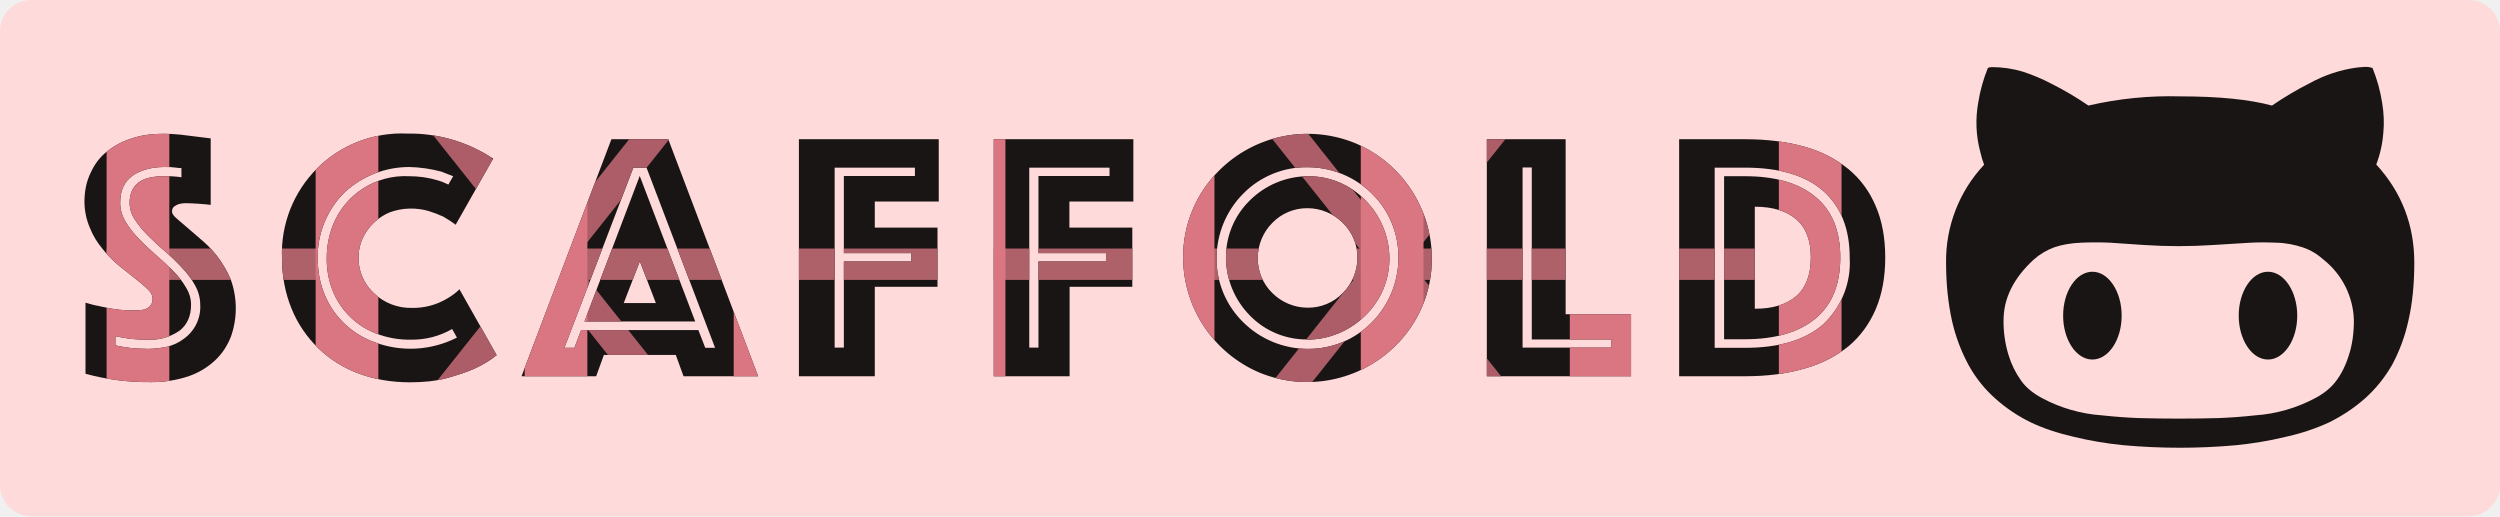
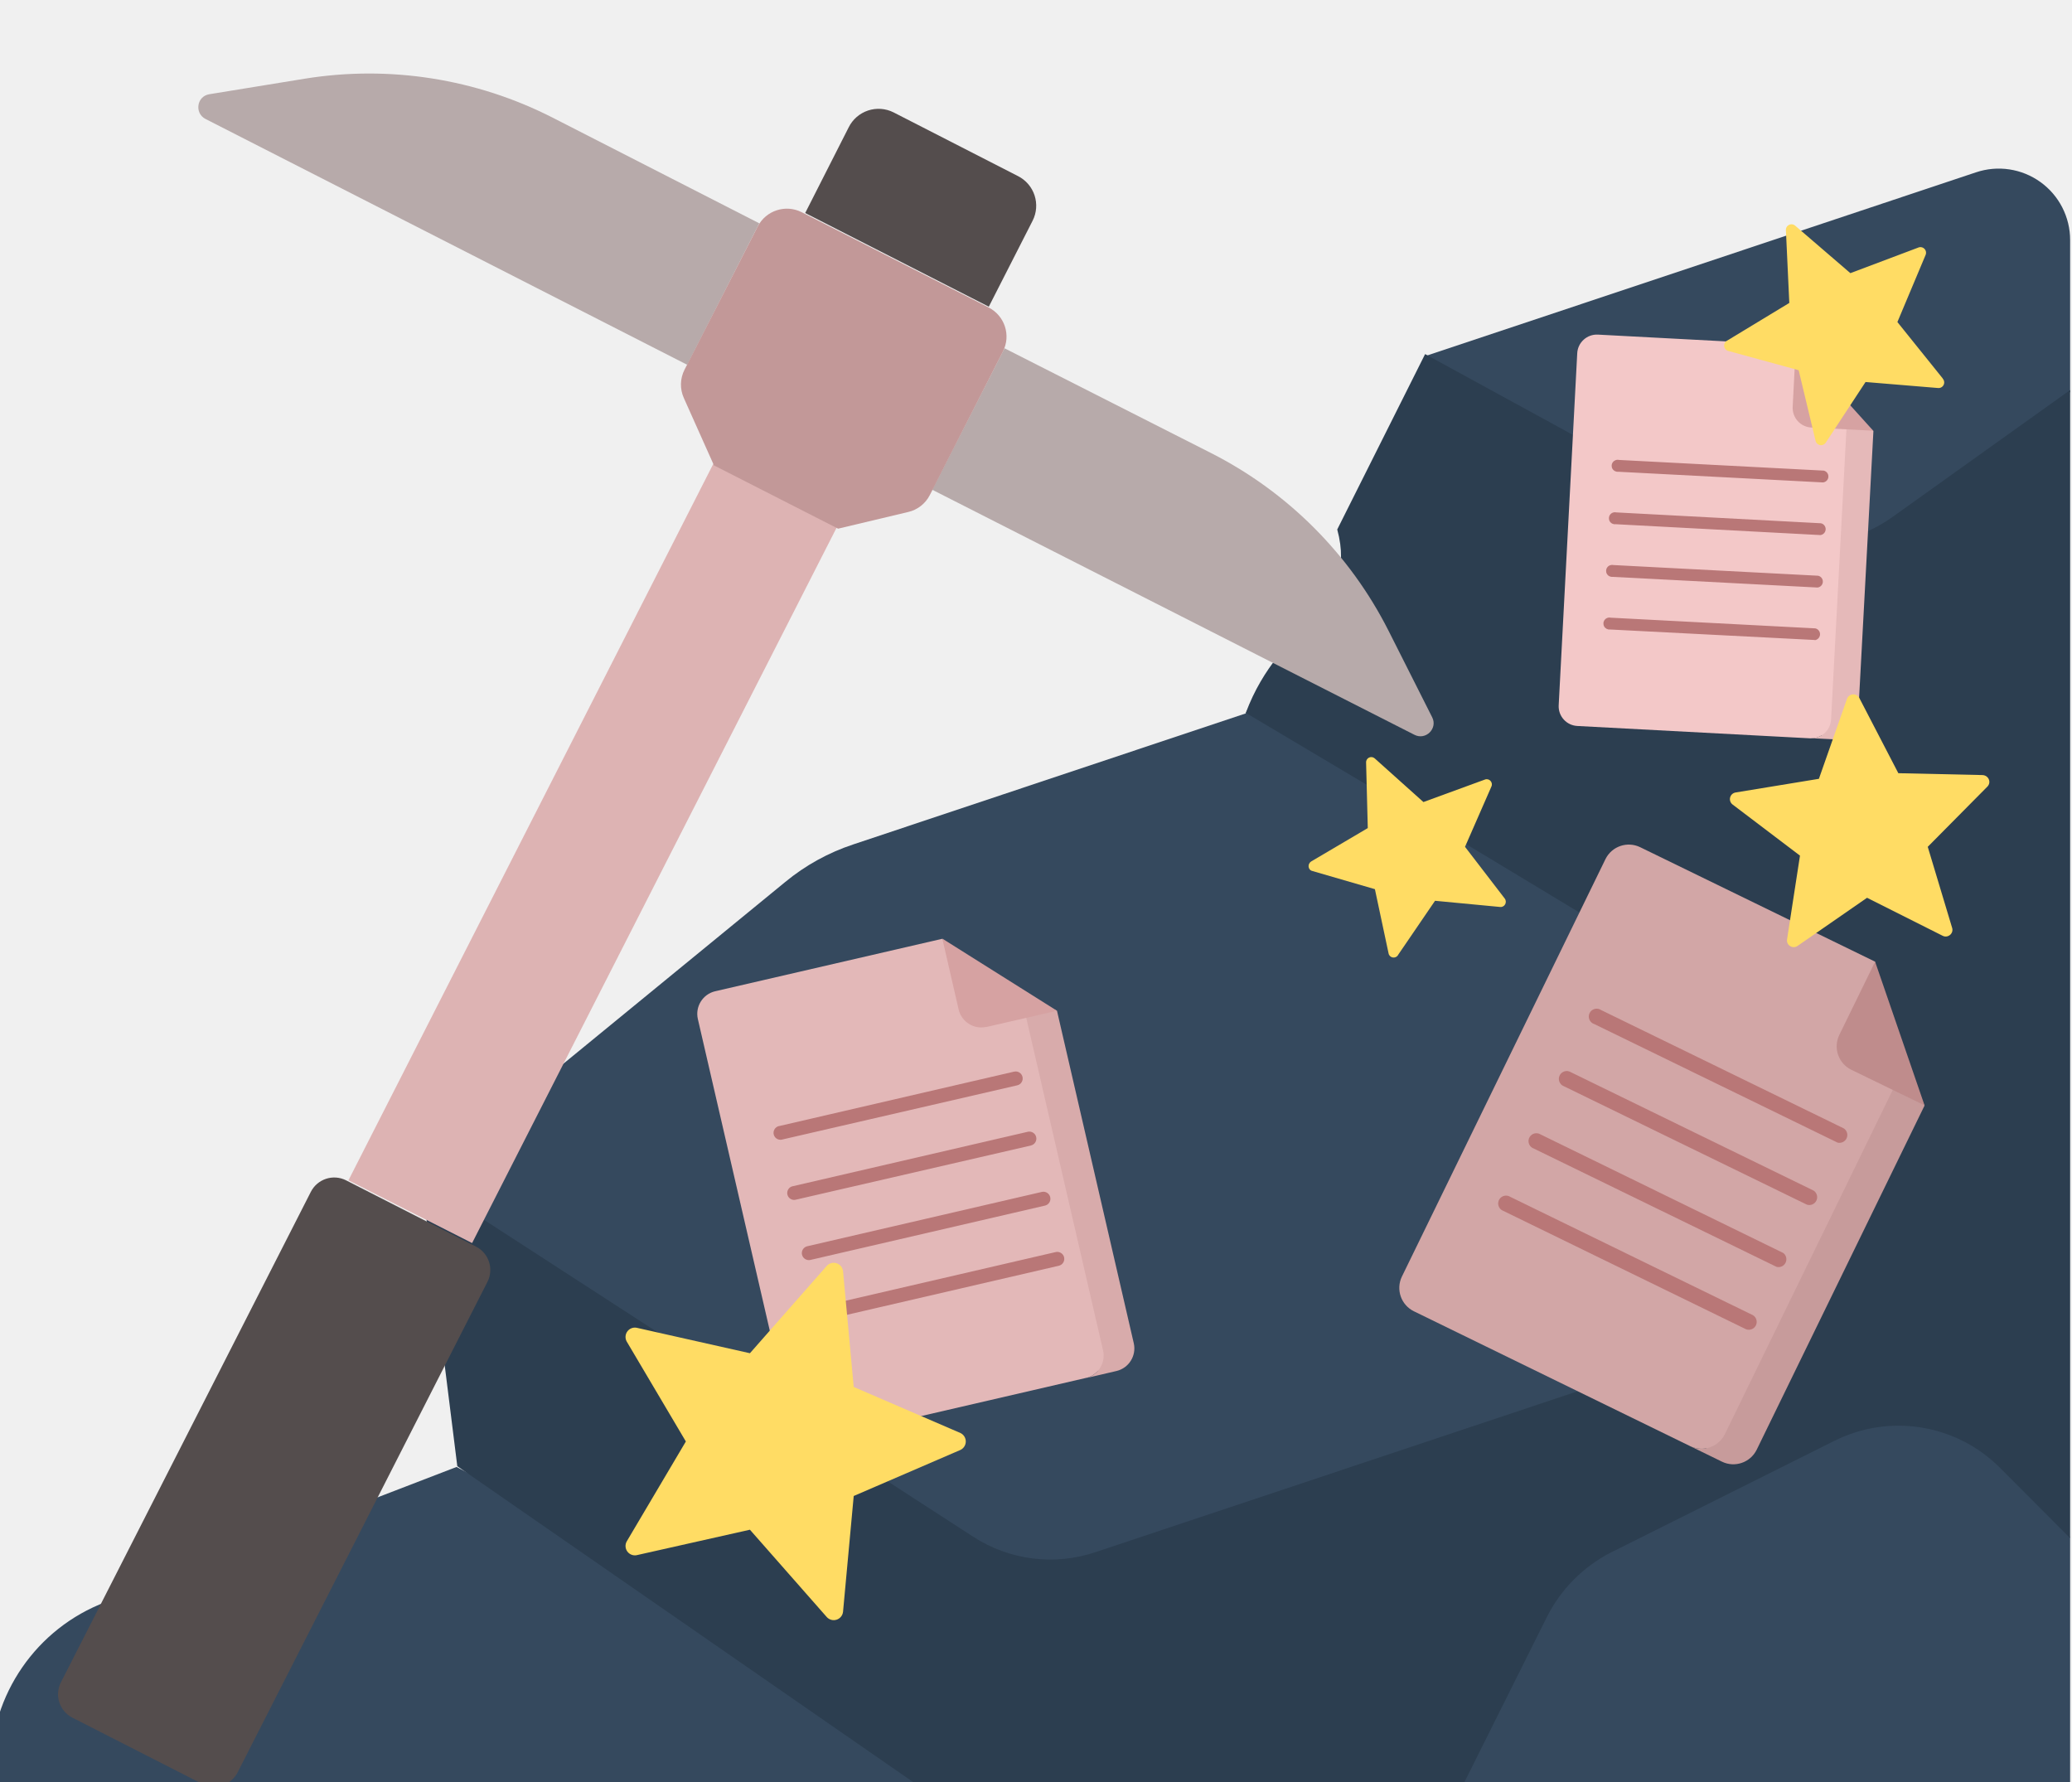
- <svg xmlns="http://www.w3.org/2000/svg" xmlns:xlink="http://www.w3.org/1999/xlink" width="1196" height="247" viewBox="0 0 1196 247">
-   <defs>
-     <path id="a" d="M15.2 102.2a59.8 59.8 0 0 0 10 1.5l5.4.2c3.2 0 6.3-.4 9.3-1 3-.8 5.7-2 8-3.8a18.7 18.7 0 0 0 7.9-16.3 19 19 0 0 0-2.5-9.3c-1.6-3-3.7-5.8-6.3-8.5-2.5-2.7-5.2-5.3-8.1-7.8-3-2.5-5.6-5-8.2-7.6a46.7 46.7 0 0 1-6.3-7.7A14.4 14.4 0 0 1 22 34c0-4 1.3-7.2 3.9-9.4 2.6-2.2 6.8-3.3 12.6-3.3a47.8 47.8 0 0 1 8.3.5v-4.4c-.8 0-1.7 0-2.6-.2a32 32 0 0 0-5.6-.3c-6 0-11.1 1.4-15.1 4.1-4 2.8-6 7.1-6 13 0 3.2.9 6.2 2.5 9a45 45 0 0 0 6.3 8.1 118 118 0 0 0 8.2 7.8c2.9 2.5 5.6 5 8.1 7.5 2.6 2.6 4.7 5.2 6.3 8 1.7 2.7 2.5 5.5 2.5 8.4 0 5.5-1.9 9.6-5.5 12.4a24.4 24.4 0 0 1-15.3 4.3 60.2 60.2 0 0 1-15.4-1.7v4.4zM.9 81.8c2.5.8 5 1.4 7.8 1.9a62 62 0 0 0 16.5 1.8c5.2 0 7.8-1.9 7.8-5.7 0-1.5-.8-3-2.4-4.5a71.6 71.6 0 0 0-6-5.1L16.8 64A56.6 56.6 0 0 1 9 56c-2.5-3-4.5-6.2-6-10A31.8 31.8 0 0 1 .4 33.6c0-5.3 1-10 3-14 1.9-4.2 4.5-7.6 8-10.3a36 36 0 0 1 12-6.2C28 1.6 32.8 1 38 1c2.7 0 5.5.1 8.2.4a6846.2 6846.2 0 0 1 14.6 1.8v31.8a125.9 125.9 0 0 0-12.2-.8c-1 0-2 .2-3 .4-.8.3-1.6.7-2.3 1.2a3 3 0 0 0-1 2.4c0 1 .7 2 2.3 3.4l5.6 4.8 7.3 6.3A50.7 50.7 0 0 1 70.5 71a40.7 40.7 0 0 1 0 27c-1.7 4.3-4.1 8.1-7.5 11.3a35.3 35.3 0 0 1-12.8 7.7 55 55 0 0 1-18.5 2.8 112.3 112.3 0 0 1-30.8-4v-34zm115.4-21.4c0-5.5 1-10.5 2.8-15.3a37.2 37.2 0 0 1 36.7-23.8 47.3 47.3 0 0 1 13.7 2c2 .6 3.6 1.3 5 2l2.3-4-5.7-2.2a64.7 64.7 0 0 0-15.3-2.2 45.5 45.5 0 0 0-30.6 11.8A43.1 43.1 0 0 0 112 60.4c0 6.7 1.2 12.7 3.5 18a40.6 40.6 0 0 0 23.9 22.4 49 49 0 0 0 39.2-2.3l-2.3-4.1a38.2 38.2 0 0 1-19.5 5.1 44 44 0 0 1-17-3A36.5 36.5 0 0 1 119 75.7a41.5 41.5 0 0 1-2.7-15.4zm-21.4 0A57.3 57.3 0 0 1 154.7.9a72.2 72.2 0 0 1 41.2 12L178 44.5a60 60 0 0 0-6-3.9 57 57 0 0 0-6.8-2.6 29.9 29.9 0 0 0-18.8.6 24.8 24.8 0 0 0-13 12.6 23.1 23.1 0 0 0 5.5 26.1 25.4 25.4 0 0 0 18 7 31.8 31.8 0 0 0 16.9-4.4c2.2-1.3 4.2-2.7 6-4.5l17.8 31.5c-3 2.5-6.7 4.7-10.9 6.6-3.6 1.6-8 3-13 4.4-5.2 1.4-11 2-17.6 2-8.8 0-17-1.4-24.5-4.2a55.2 55.2 0 0 1-32.1-31c-3-7.3-4.6-15.4-4.6-24.2zM252.5 3.6h27.2l43 113.4H287l-3.7-10.2h-34.4l-3.7 10.2h-35.7l43-113.4zm21.2 78.2L266.1 62l-7.7 20h15.3zm-38.9 21.6l3.2-8.5h56.1l3.3 8.5h4.7l-32.8-86.2H263L230 103.4h4.7zm31.3-82.1l26.5 69.5h-53L266 21.3zm76.1-17.7h66.9v29.8h-30.6v12.5h30v28.3h-30V117h-36.3V3.6zm21.5 99.8V62.1H396v-4h-32.3V21.2h34v-4h-38.4v86.1h4.4zm71.7-99.8h66.8v29.8h-30.6v12.5h30.1v28.3h-30V117h-36.3V3.6zm21.4 99.8V62.1h32.3v-4h-32.3V21.2h34v-4h-38.4v86.1h4.4zm69.2-43a58 58 0 0 1 17.4-42 60 60 0 0 1 65.2-12.8A60 60 0 0 1 645 60.4a58 58 0 0 1-17.4 42 60 60 0 0 1-65.2 12.8A60 60 0 0 1 526 60.4zm16 0a42.4 42.4 0 0 0 12.8 30.8 44 44 0 0 0 30.7 12.7 42.4 42.4 0 0 0 30.8-12.7A44 44 0 0 0 629 60.4a42.4 42.4 0 0 0-12.7-30.8A44 44 0 0 0 585.5 17a42.4 42.4 0 0 0-30.8 12.7A44 44 0 0 0 542 60.4zm19.7 0a23.1 23.1 0 0 0 7 16.8 24 24 0 0 0 16.8 7 23.1 23.1 0 0 0 16.9-7 24 24 0 0 0 7-16.8 23.1 23.1 0 0 0-7-16.8 24 24 0 0 0-16.9-7 23.1 23.1 0 0 0-16.8 7 24 24 0 0 0-7 16.8zm23.8 39A37.8 37.8 0 0 1 558 88a39.7 39.7 0 0 1-11.5-27.6A37.8 37.8 0 0 1 558 32.8a39.7 39.7 0 0 1 27.6-11.5 37.8 37.8 0 0 1 27.6 11.5 39.7 39.7 0 0 1 11.5 27.6A37.8 37.8 0 0 1 613.1 88a39.7 39.7 0 0 1-27.6 11.5zm85.9-95.8H709v83.7h31.3V117h-69V3.6zm59.5 99.8v-4h-38.1V17.1h-4.4v86.2h42.5zm32.4 13.6V3.6h31.5c10.6 0 20.1 1.2 28.5 3.6a57 57 0 0 1 21 10.7c5.8 4.8 10.1 10.7 13.1 17.8 3 7 4.5 15.2 4.5 24.5s-1.5 17.5-4.5 24.6c-3 7-7.3 13-13 17.8a58 58 0 0 1-21.1 10.7c-8.4 2.5-17.9 3.7-28.5 3.7h-31.5zm21.5-17.7v-78h10c14.4 0 25.6 3.2 33.6 9.8 8 6.5 12 16.2 12 29.1 0 13-4 22.7-12 29.3-8 6.5-19.2 9.8-33.6 9.8h-10zm-4.5 4.1h14.5c16.5 0 29-3.8 37.5-11.3a40.5 40.5 0 0 0 12.6-31.9c0-13.7-4.2-24.3-12.6-31.8-8.5-7.5-21-11.2-37.5-11.2h-14.5v86.2zm19.3-18.7c8.5 0 15-2 19.7-6 4.6-4 7-10.2 7-18.5s-2.4-14.4-7-18.3c-4.7-4-11.2-6-19.8-6v48.8z" />
-   </defs>
-   <g fill="none" fill-rule="evenodd">
-     <rect width="1196" height="247" fill="#FFDADA" rx="15" />
-     <g opacity=".9" transform="translate(40 63)">
-       <mask id="b" fill="#fff">
-         <use xlink:href="#a" />
-       </mask>
-       <use fill="#000" xlink:href="#a" />
-       <g fill-rule="nonzero" mask="url(#b)">
-         <path fill="#A6545E" d="M11 55.9h430v15H11z" />
-         <path fill="#A4505B" d="M24.7 300.8L420.5-197l11.8 9.4L36.4 310z" />
-         <path fill="#A4505B" d="M413.3 311L17.4-186.6l11.8-9.4L425 301.7z" />
-         <path fill="#D56C79" d="M111 313.2V-207h30v520.2zM211 313.2V-207h30v520.2zM11 313.2V-207h30v520.2zM311 313.2V-207h30v520.2z" />
+ <svg xmlns="http://www.w3.org/2000/svg" viewBox="0 0 1106 951">
+   <g fill-rule="nonzero" fill="none">
+     <path d="M1105 128.2v81l-94.8 106.1c-23.9 17-55.2 38.1-81 24.1L761 190l293.7-98a38.1 38.1 0 0150.3 36.2zM667.2 376l-2.3 4.8-209.4 69.9a112.6 112.6 0 00-36.4 20.1L225 629.8l283.7 249c19.5 12.6 166-15 188-22.4l248.7-127.7c23-7.6 68.9-44 76.5-67l6.4-89.4c16.4-49.6-24.3-57.5-76.5-57.5L899 471.1m-124.1 19.8L708 424.1m112.5 104.2h-.2M1105 820.9V955H722l65.1-92.2a78 78 0 0134.3-34.3L940.7 769c29.5-14.8 103.4-85.7 126.8-62.3l37.5 114.2zM569 955H-5v-10.9c0-39.5 24.4-75 61.4-89L243.7 783 569 955z" fill="#35495E" />
+     <path d="M1105 208.2V821l-37.5-37.6a76.5 76.5 0 00-88.4-14.3L860 828.6a78 78 0 00-34.2 34.3l-46 92.1H492.9L244.1 782.6 225 629.5l294.4 190.7a75.7 75.7 0 0065.6 8.2l330.6-110.3a76.3 76.3 0 0048.4-48.4l11.9-35.3c7.7-23.3 3.8-49-10.6-69-5.8-8-105.9-69.6-300.3-184.9 18.4-49.6 60.5-54.4 48.8-97.9l46.9-93.6L929 281c25.8 14 57.2 12 81.1-5l94.9-67.8z" fill="#2C3E50" />
+     <path d="M971.7 215.3l-13-31.1-105.8-5.6a10.5 10.5 0 00-11 10L832 376.5a10.5 10.5 0 0010 11l124.4 6.6c2.3 0 4.5-.6 6.2-1.7l8.9.4 9-169.9-18.8-7.6z" fill="#F3C8C8" />
+     <path d="M990.4 223L986 221l-.4 8.1-8.2 154.9a10.5 10.5 0 01-11 10l14.3.7c5.8.3 10.7-4.1 11-10L1000 230l-9.5-7z" fill="#E5B9B9" />
+     <g fill="#B97777">
+       <path d="M973.1 257.5l-109.3-5.7a3.2 3.2 0 11.4-6.3l109.3 5.7a3.2 3.2 0 01-.4 6.3zM971.7 285.6l-109.3-5.8a3.2 3.2 0 11.3-6.3l109.3 5.8a3.2 3.2 0 01-.3 6.3zM970.2 313.6l-109.3-5.7a3.2 3.2 0 11.3-6.3l109.3 5.7a3.2 3.2 0 01-.3 6.3zM968.7 341.6L859.4 336a3.2 3.2 0 11.4-6.3l109.2 5.7a3.2 3.2 0 01-.3 6.3z" />
+     </g>
+     <path d="M966.9 228.2l33 1.7-41.3-45.7-1.7 33a10.5 10.5 0 0010 11z" fill="#D6A2A2" />
+     <g>
+       <path d="M527.7 532l-24.8-30.9-121.2 28a12.4 12.4 0 00-9.2 14.8l49.7 215.3a12.4 12.4 0 0014.8 9.3l142.6-33c2.6-.5 4.8-2 6.5-3.8l10.1-2.4-45-194.7-23.5-2.6z" fill="#E3B8B8" />
+       <path d="M551.3 534.6l-5.6-.6 2.1 9.3 41 177.5a12.4 12.4 0 01-9.2 14.8l16.3-3.8a12.4 12.4 0 009.3-14.8l-41-177.5-13-5z" fill="#D8ABAB" />
+       <g fill="#B97777">
+         <path d="M543 579.3l-125.3 28.9a3.7 3.7 0 11-1.6-7.2l125.2-29a3.7 3.7 0 011.7 7.3zM550.4 611.4L425 640.3a3.7 3.7 0 11-1.6-7.2l125.2-29a3.7 3.7 0 011.7 7.3zM557.8 643.5l-125.2 29a3.7 3.7 0 11-1.7-7.3l125.2-29a3.7 3.7 0 011.7 7.3zM565.2 675.6l-125.2 29a3.7 3.7 0 11-1.7-7.3l125.2-29a3.7 3.7 0 011.7 7.3z" />
      </g>
-       <g fill-rule="nonzero" mask="url(#b)">
-         <path fill="#A6545E" d="M411 55.9h430v15H411z" />
-         <path fill="#A4505B" d="M424.7 300.8L820.5-197l11.8 9.4L436.4 310z" />
-         <path fill="#A4505B" d="M813.3 311L417.4-186.6l11.8-9.4L825 301.7z" />
-         <path fill="#D56C79" d="M511 313.2V-207h30v520.2zM611 313.2V-207h30v520.2zM711 313.2V-207h30v520.2zM811 313.2V-207h30v520.2zM411 313.2V-207h30v520.2z" />
+       <path d="M526.4 548.2l37.8-8.7L503 501l8.7 37.8a12.4 12.4 0 0014.8 9.3z" fill="#D6A2A2" />
+     </g>
+     <g>
+       <path d="M1000.7 557.8l.2-44.5-125.4-61.1a13.9 13.9 0 00-18.5 6.3L748.3 681.4a13.9 13.9 0 006.4 18.5l147.5 72c2.7 1.3 5.7 1.7 8.5 1.2l10.5 5.1 98.3-201.5-18.8-19z" fill="#D2A6A6" />
+       <path d="M1019.5 576.7l-4.5-4.5-4.7 9.6-89.6 183.7a13.9 13.9 0 01-18.5 6.4l17 8.3c6.8 3.3 15.1.5 18.5-6.4l89.6-183.7-7.8-13.4z" fill="#C79B9B" />
+       <g fill="#B97777">
+         <path d="M980.7 609.8L851 546.6a4.2 4.2 0 113.6-7.5l129.6 63.2a4.2 4.2 0 01-3.6 7.5zM964.5 643l-129.7-63.2a4.2 4.2 0 113.7-7.5l129.6 63.2a4.2 4.2 0 01-3.6 7.5zM948.3 676.2L818.6 613a4.2 4.2 0 113.7-7.5l129.6 63.3a4.2 4.2 0 01-3.6 7.4zM932 709.5l-129.6-63.2a4.2 4.2 0 113.7-7.5L935.7 702a4.2 4.2 0 01-3.7 7.5z" />
      </g>
+       <path d="M988.2 571l39.1 19-26.4-76.7-19.1 39.1a13.9 13.9 0 006.4 18.6z" fill="#BF8C8C" />
    </g>
-     <path fill="#000" fill-rule="nonzero" d="M931 125.7c0 10.2 1 19.4 2.8 27.6a82.2 82.2 0 0 0 8 21.4c3.3 6 7.6 11.4 12.8 16a73.2 73.2 0 0 0 16.8 11.3c6 2.9 13 5.2 20.8 7 7.8 1.9 15.7 3.2 23.8 4a299.6 299.6 0 0 0 53.6 0c8-.8 16-2.1 23.8-4a102 102 0 0 0 21-7c6-3 11.7-6.7 16.9-11.3 5.2-4.6 9.5-10 13-16a81 81 0 0 0 7.9-21.4c1.9-8.2 2.8-17.4 2.8-27.6 0-18-6-33.7-18.2-47a53.4 53.4 0 0 0 3.4-15.4c.4-4.1.3-8.9-.6-14.3a75 75 0 0 0-4.6-16.5l-1.7-.4c-1.2-.2-3-.1-5.7.2a65 65 0 0 0-23 7.7c-5.6 2.8-11.5 6.3-17.7 10.5-10.7-2.9-25.3-4.4-44-4.4a173 173 0 0 0-43.8 4.4A151 151 0 0 0 981.3 40a89.1 89.1 0 0 0-13.5-5.7 52 52 0 0 0-15-2.2c-.7 0-1.3.2-1.8.4a75.2 75.2 0 0 0-4.6 16.5 53.9 53.9 0 0 0 1 23.8c.5 2.2 1.1 4.2 1.8 6a67.2 67.2 0 0 0-18.2 47zm27.5 27.5c0-10.5 4.8-20.1 14.3-28.9 2.9-2.6 6.2-4.6 10-6 3.8-1.3 8.1-2 12.9-2.2 4.8-.2 9.3-.2 13.7 0l16.2 1.1a249.4 249.4 0 0 0 33.3 0l16.2-1c4.4-.3 9-.3 13.8-.1 4.8.1 9 1 12.9 2.3 3.8 1.3 7 3.3 10 6a38.3 38.3 0 0 1 14.3 28.8c0 6.3-.8 11.9-2.4 16.7-1.5 4.9-3.6 9-6 12.2-2.4 3.3-5.8 6.1-10.2 8.4a71 71 0 0 1-28.6 8.2c-6.4.7-12.2 1.1-17.3 1.3a695.7 695.7 0 0 1-38.6 0c-5.1-.2-10.9-.6-17.4-1.3a71.1 71.1 0 0 1-28.6-8.2c-4.3-2.3-7.7-5-10.1-8.4a41.9 41.9 0 0 1-6-12.2 54.2 54.2 0 0 1-2.4-16.7zM1071 151c0 11.6 6.3 21 14 21s14-9.4 14-21-6.3-21-14-21-14 9.4-14 21zm-84 0c0 11.6 6.3 21 14 21s14-9.4 14-21-6.3-21-14-21-14 9.4-14 21z" opacity=".9" />
+     <g>
+       <path d="M527.8 163.7l-98-50L453 68A17.8 17.8 0 01477 60L543.4 94a17.7 17.7 0 017.8 23.8l-23.4 45.9z" fill="#544D4D" />
+       <path d="M497.6 261.4L755 392.2c6 3.1 12.5-3.3 9.5-9.3l-23.3-46.2a215.3 215.3 0 00-94.6-94.8l-110.4-56-38.6 75.5zM367 194.8L109.7 63.5c-6-3.1-4.7-12.1 2-13.2l51-8.3c45.2-7.3 91.5 0 132.3 20.8l110.3 56.4-38.5 75.6z" fill="#B7AAAA" />
+       <path fill="#DDB3B3" d="M380.8 247.5l66 33.7L252 663.5 186 630z" />
+       <path d="M447.3 282.2l37.4-8.9c5-1.1 9.3-4.5 11.6-9l39-76.6c4.5-8.7 1-19.2-7.6-23.6L428 113.3c-8.6-4.4-19.2-1-23.6 7.7l-39 76.3a17.5 17.5 0 00-.4 15.1l16.1 36 66.3 33.8z" fill="#C29898" />
+       <path d="M108 952.2l-69.4-35.4a14 14 0 01-6.1-18.8l133.4-261.8a14 14 0 0118.8-6.2l69.4 35.4a14 14 0 016.1 18.8L126.8 946.1a14 14 0 01-18.8 6z" fill="#544D4D" />
+     </g>
+     <g fill="#FFDC64">
+       <path d="M1037 202l-24.2-30.1 15-35.7a3 3 0 00-4-4l-36.1 13.6-29.3-25.2a3 3 0 00-5.1 2.5l1.8 38.6-33 20a3 3 0 00.7 5.7l37.3 10.2 9 37.6a3 3 0 005.5 1l21.2-32.3 38.6 3.2a3 3 0 002.6-5z" />
+     </g>
+     <g fill="#FFDC64">
+       <path d="M1042 495.2l-13-43.2 31.8-32.1c2.3-2.3.7-6-2.5-6.2l-45-1-20.8-40.1a3.6 3.6 0 00-6.6.4l-15 42.7-44.5 7.3a3.6 3.6 0 00-1.6 6.4l36 27.3-6.9 44.7c-.5 3.1 3 5.3 5.6 3.5l37.1-25.7 40.4 20.3c2.8 1.4 6-1.3 5-4.3z" />
+     </g>
+     <g fill="#FFDC64">
+       <path d="M450 860.3l5.7-61.8 57-24.6a5 5 0 000-9l-57-24.6-5.7-61.8a5 5 0 00-8.7-2.8l-41 46.6-60.5-13.6a5 5 0 00-5.3 7.3l31.6 53.4-31.6 53.4a5 5 0 005.3 7.3l60.5-13.6 41 46.6a5 5 0 008.7-2.8z" />
+     </g>
+     <g fill="#FFDC64">
+       <path d="M746.2 509.8l19.8-29 34.7 3.3c2.4.3 4-2.5 2.5-4.5L782 452l14.1-32.2c1-2.2-1.2-4.6-3.5-3.7l-32.8 12-26-23.3c-1.8-1.6-4.7-.3-4.6 2.2l.9 35-30.2 17.8c-2.1 1.3-1.8 4.5.6 5.1l33.4 9.7 7.3 34.3c.5 2.4 3.6 3 5 1z" />
+     </g>
  </g>
</svg>
